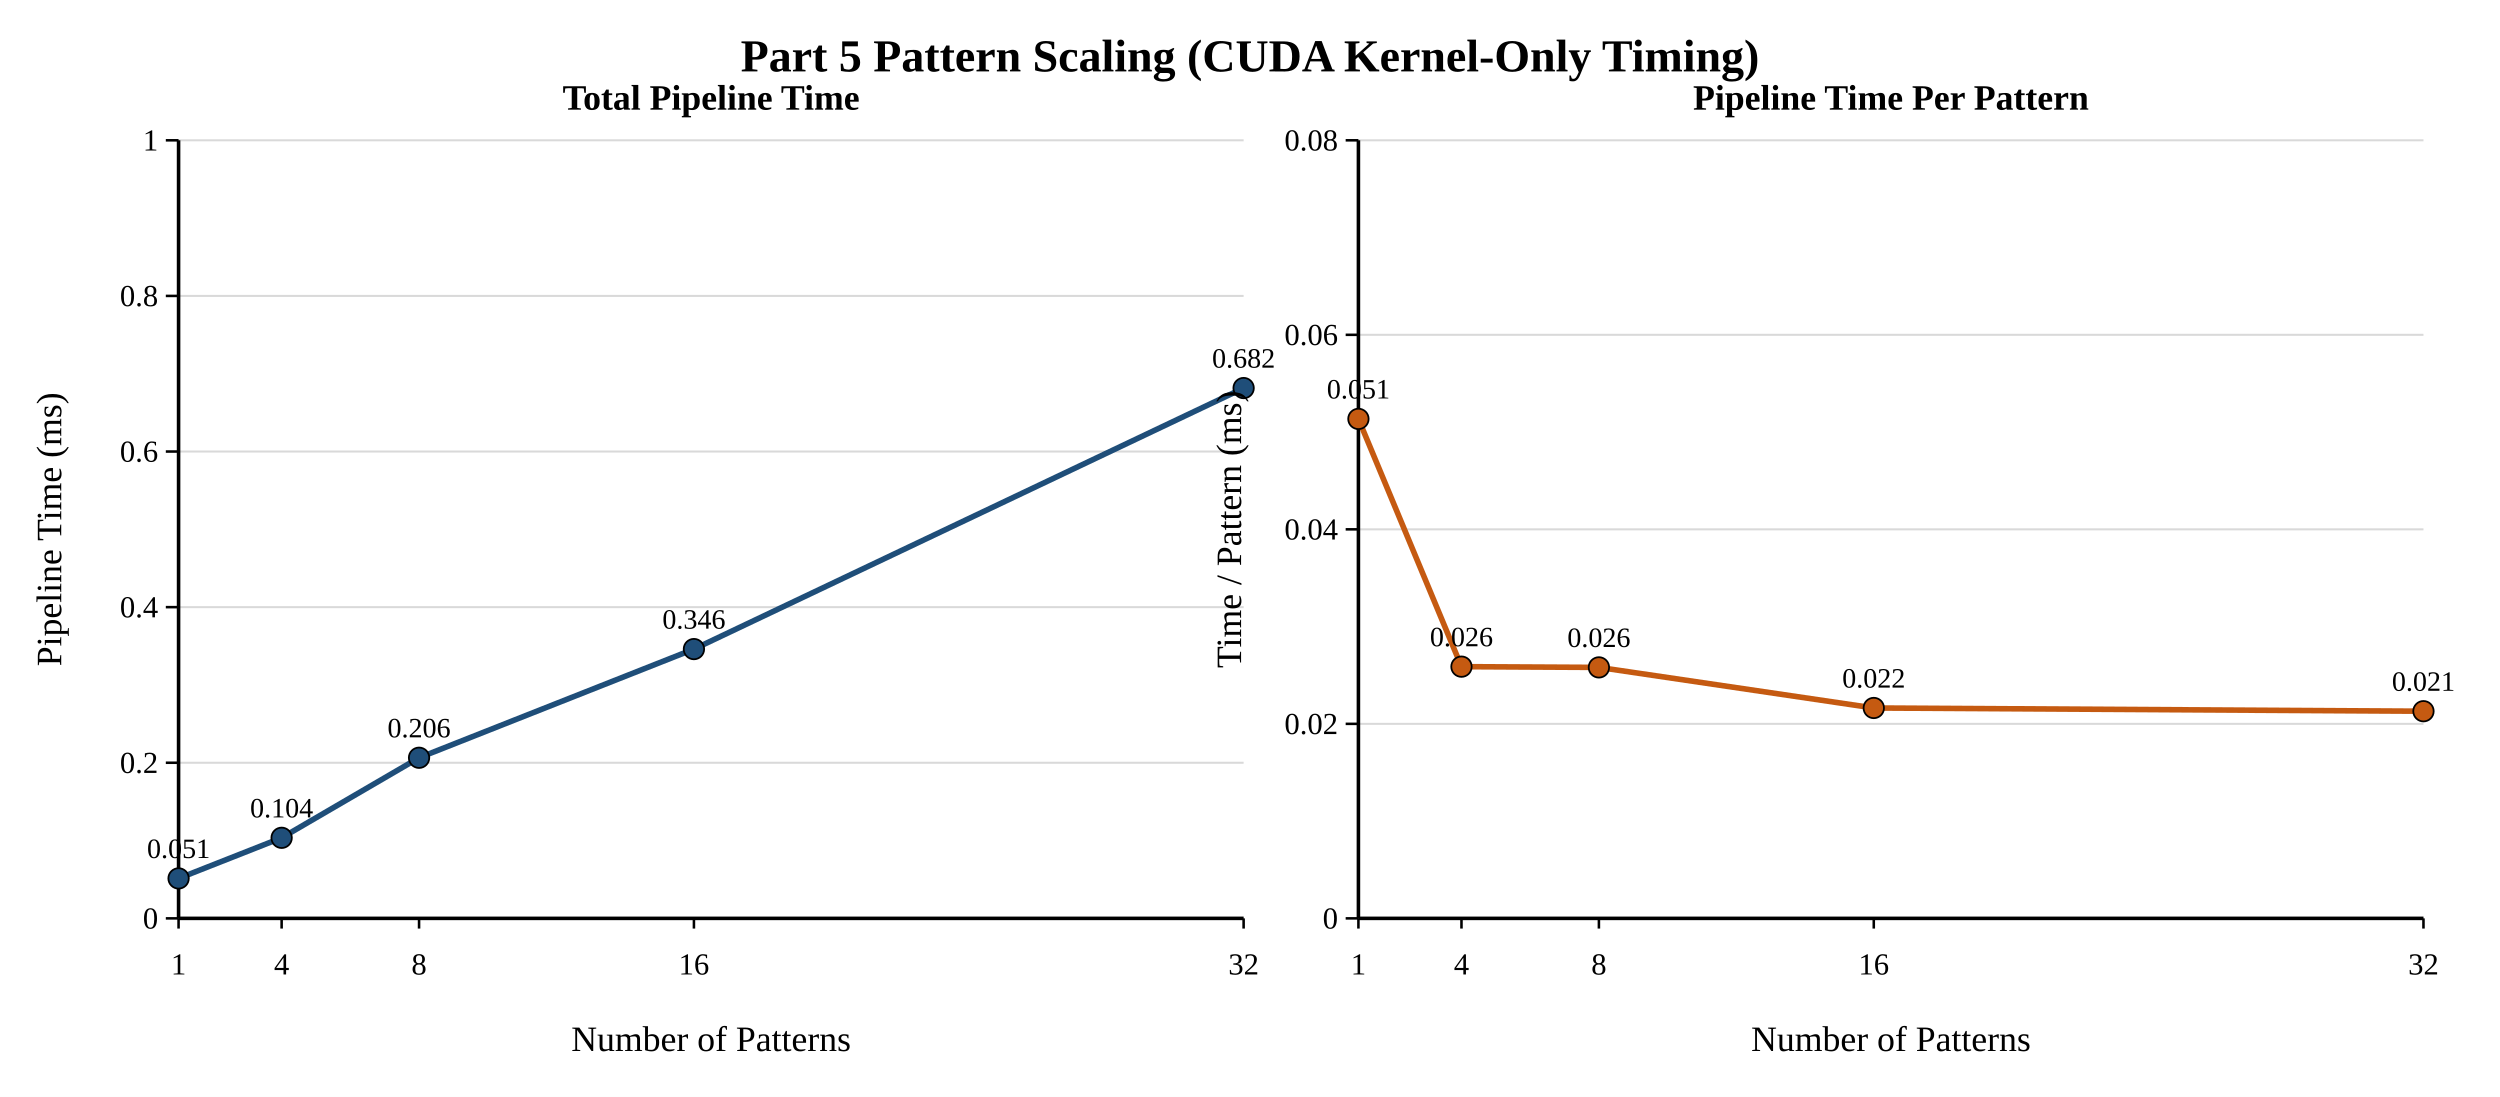
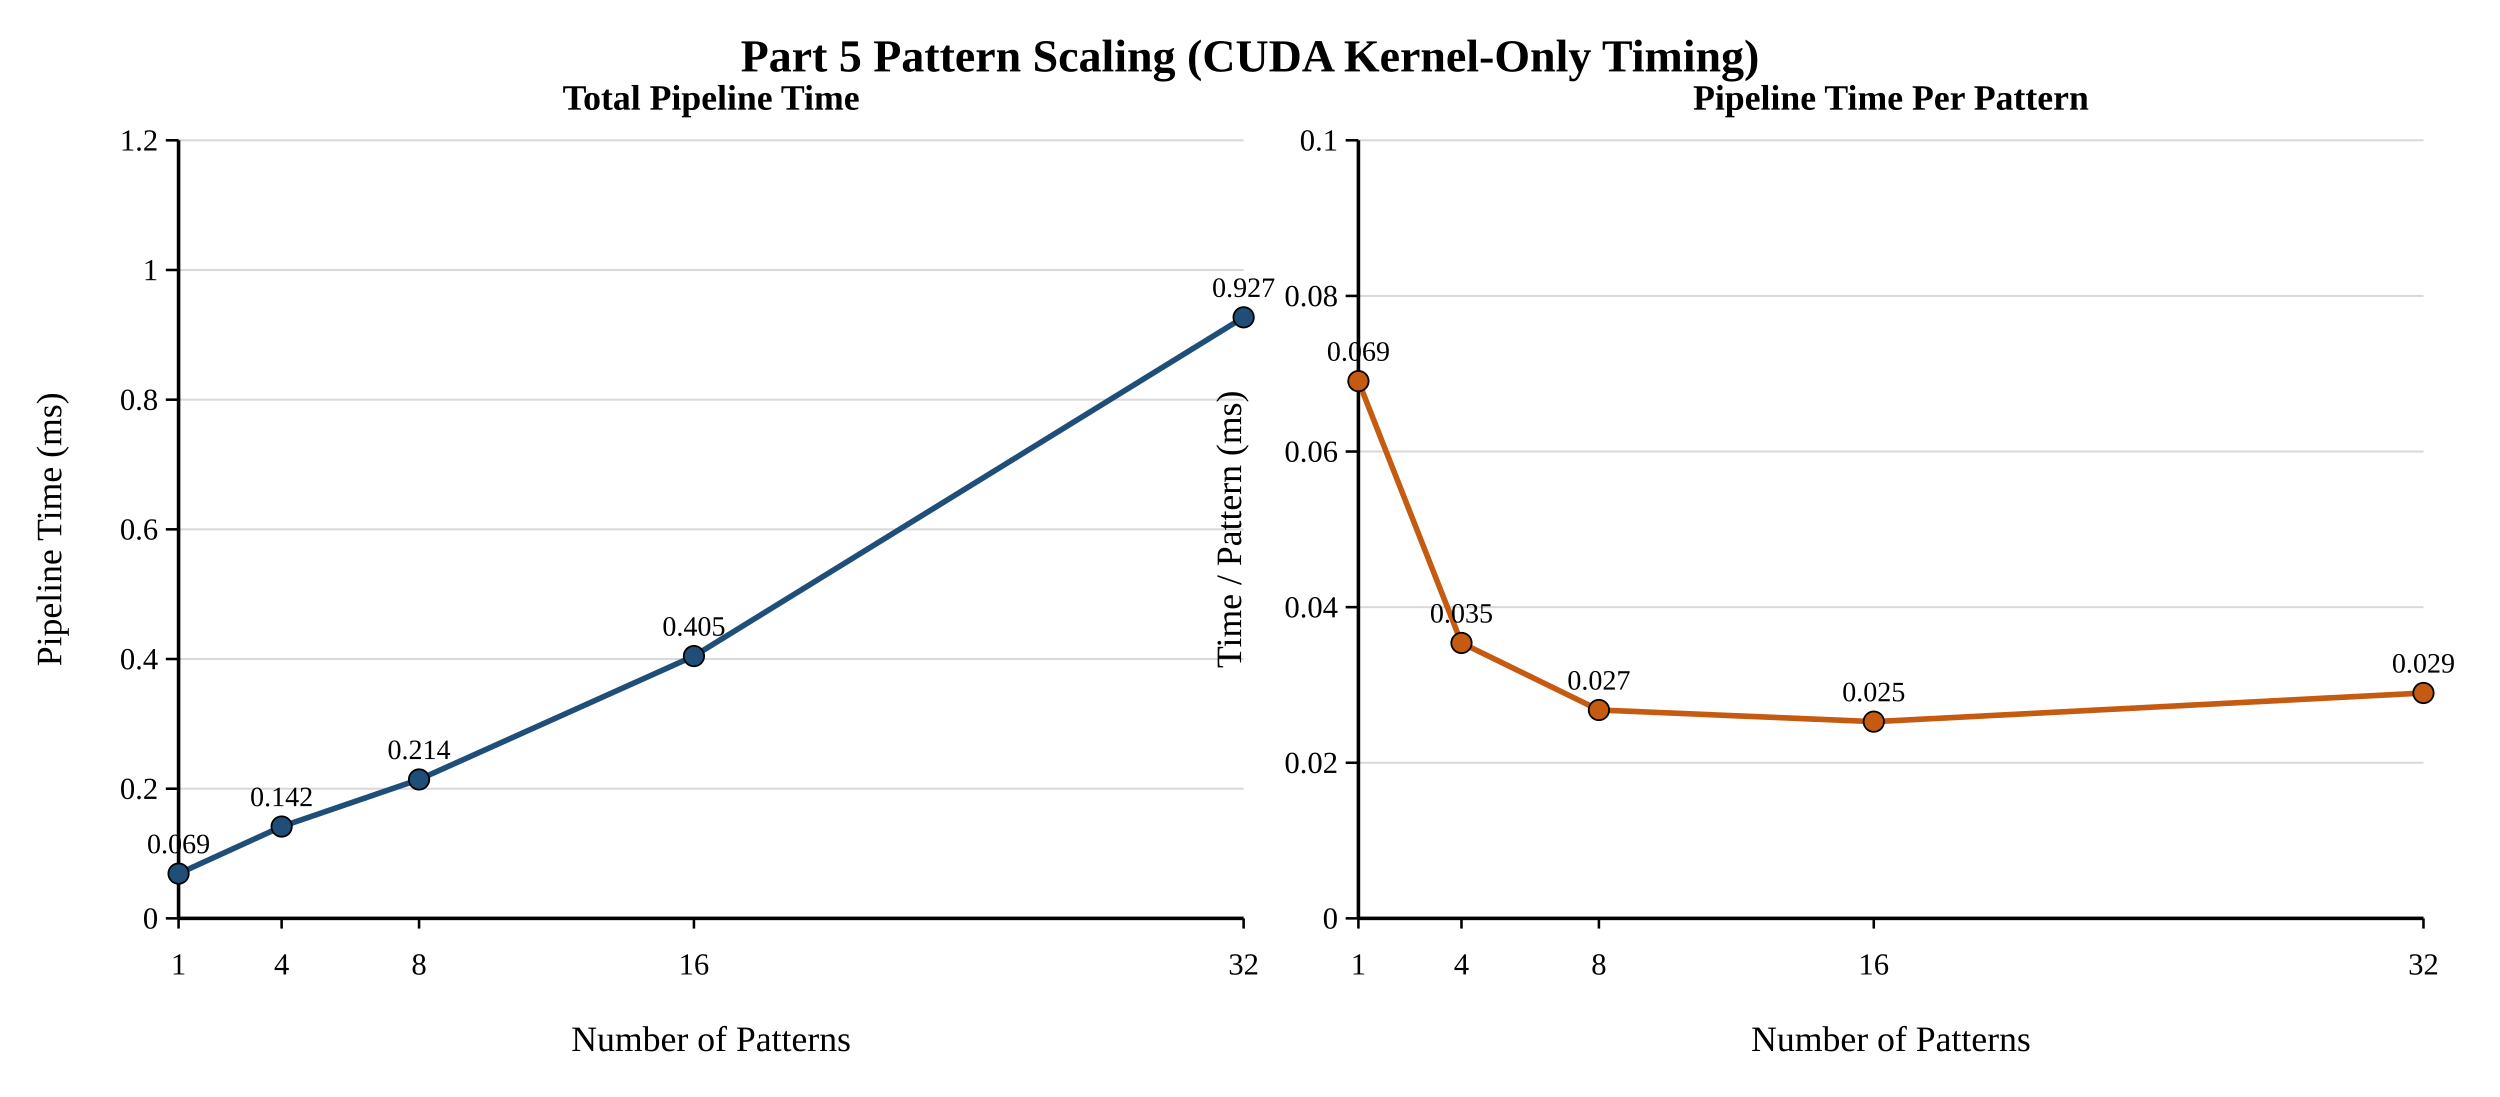
<svg xmlns="http://www.w3.org/2000/svg" width="980" height="430" viewBox="0 0 980 430">
  <rect x="0" y="0" width="980" height="430" fill="#ffffff" />
  <text x="490.00" y="28.00" text-anchor="middle" font-family="Times New Roman, Times, serif" font-size="18" font-weight="bold" fill="#000000">Part 5 Pattern Scaling (CUDA Kernel-Only Timing)</text>
  <text x="278.75" y="43.00" text-anchor="middle" font-family="Times New Roman, Times, serif" font-size="14" font-weight="bold" fill="#000000">Total Pipeline Time</text>
  <text x="278.75" y="412.00" text-anchor="middle" font-family="Times New Roman, Times, serif" font-size="14" font-weight="normal" fill="#000000">Number of Patterns</text>
  <text x="24.00" y="207.50" text-anchor="middle" font-family="Times New Roman, Times, serif" font-size="14" font-weight="normal" fill="#000000" transform="rotate(-90 24 207.5)">Pipeline Time (ms)</text>
  <line x1="70.00" y1="360.00" x2="487.50" y2="360.00" stroke="#d9d9d9" stroke-width="0.8" />
-   <line x1="70.00" y1="299.00" x2="487.50" y2="299.00" stroke="#d9d9d9" stroke-width="0.8" />
-   <line x1="70.00" y1="238.00" x2="487.50" y2="238.00" stroke="#d9d9d9" stroke-width="0.8" />
-   <line x1="70.00" y1="177.00" x2="487.50" y2="177.00" stroke="#d9d9d9" stroke-width="0.8" />
-   <line x1="70.00" y1="116.00" x2="487.50" y2="116.00" stroke="#d9d9d9" stroke-width="0.8" />
+   <line x1="70.00" y1="309.17" x2="487.50" y2="309.17" stroke="#d9d9d9" stroke-width="0.8" />
+   <line x1="70.00" y1="258.33" x2="487.50" y2="258.33" stroke="#d9d9d9" stroke-width="0.8" />
+   <line x1="70.00" y1="207.50" x2="487.50" y2="207.50" stroke="#d9d9d9" stroke-width="0.8" />
+   <line x1="70.00" y1="156.67" x2="487.50" y2="156.67" stroke="#d9d9d9" stroke-width="0.8" />
+   <line x1="70.00" y1="105.83" x2="487.50" y2="105.83" stroke="#d9d9d9" stroke-width="0.8" />
  <line x1="70.00" y1="55.00" x2="487.50" y2="55.00" stroke="#d9d9d9" stroke-width="0.8" />
  <line x1="70.00" y1="360.00" x2="487.50" y2="360.00" stroke="#000000" stroke-width="1.4" />
  <line x1="70.00" y1="55.00" x2="70.00" y2="360.00" stroke="#000000" stroke-width="1.4" />
  <line x1="65.00" y1="360.00" x2="70.00" y2="360.00" stroke="#000000" stroke-width="1" />
  <text x="62.00" y="364.00" text-anchor="end" font-family="Times New Roman, Times, serif" font-size="12" font-weight="normal" fill="#000000">0</text>
-   <line x1="65.00" y1="299.00" x2="70.00" y2="299.00" stroke="#000000" stroke-width="1" />
-   <text x="62.00" y="303.00" text-anchor="end" font-family="Times New Roman, Times, serif" font-size="12" font-weight="normal" fill="#000000">0.2</text>
-   <line x1="65.00" y1="238.00" x2="70.00" y2="238.00" stroke="#000000" stroke-width="1" />
-   <text x="62.00" y="242.00" text-anchor="end" font-family="Times New Roman, Times, serif" font-size="12" font-weight="normal" fill="#000000">0.4</text>
-   <line x1="65.00" y1="177.00" x2="70.00" y2="177.00" stroke="#000000" stroke-width="1" />
-   <text x="62.00" y="181.00" text-anchor="end" font-family="Times New Roman, Times, serif" font-size="12" font-weight="normal" fill="#000000">0.6</text>
-   <line x1="65.00" y1="116.00" x2="70.00" y2="116.00" stroke="#000000" stroke-width="1" />
-   <text x="62.00" y="120.00" text-anchor="end" font-family="Times New Roman, Times, serif" font-size="12" font-weight="normal" fill="#000000">0.8</text>
+   <line x1="65.00" y1="309.17" x2="70.00" y2="309.17" stroke="#000000" stroke-width="1" />
+   <text x="62.00" y="313.17" text-anchor="end" font-family="Times New Roman, Times, serif" font-size="12" font-weight="normal" fill="#000000">0.2</text>
+   <line x1="65.00" y1="258.33" x2="70.00" y2="258.33" stroke="#000000" stroke-width="1" />
+   <text x="62.00" y="262.33" text-anchor="end" font-family="Times New Roman, Times, serif" font-size="12" font-weight="normal" fill="#000000">0.4</text>
+   <line x1="65.00" y1="207.50" x2="70.00" y2="207.50" stroke="#000000" stroke-width="1" />
+   <text x="62.00" y="211.50" text-anchor="end" font-family="Times New Roman, Times, serif" font-size="12" font-weight="normal" fill="#000000">0.6</text>
+   <line x1="65.00" y1="156.67" x2="70.00" y2="156.67" stroke="#000000" stroke-width="1" />
+   <text x="62.00" y="160.67" text-anchor="end" font-family="Times New Roman, Times, serif" font-size="12" font-weight="normal" fill="#000000">0.8</text>
+   <line x1="65.00" y1="105.83" x2="70.00" y2="105.83" stroke="#000000" stroke-width="1" />
+   <text x="62.00" y="109.83" text-anchor="end" font-family="Times New Roman, Times, serif" font-size="12" font-weight="normal" fill="#000000">1</text>
  <line x1="65.00" y1="55.00" x2="70.00" y2="55.00" stroke="#000000" stroke-width="1" />
-   <text x="62.00" y="59.00" text-anchor="end" font-family="Times New Roman, Times, serif" font-size="12" font-weight="normal" fill="#000000">1</text>
+   <text x="62.00" y="59.00" text-anchor="end" font-family="Times New Roman, Times, serif" font-size="12" font-weight="normal" fill="#000000">1.2</text>
  <text x="70.00" y="382.00" text-anchor="middle" font-family="Times New Roman, Times, serif" font-size="12" font-weight="normal" fill="#000000">1</text>
  <line x1="70.00" y1="360.00" x2="70.00" y2="364.00" stroke="#000000" stroke-width="1" />
  <text x="110.40" y="382.00" text-anchor="middle" font-family="Times New Roman, Times, serif" font-size="12" font-weight="normal" fill="#000000">4</text>
  <line x1="110.40" y1="360.00" x2="110.40" y2="364.00" stroke="#000000" stroke-width="1" />
  <text x="164.27" y="382.00" text-anchor="middle" font-family="Times New Roman, Times, serif" font-size="12" font-weight="normal" fill="#000000">8</text>
  <line x1="164.27" y1="360.00" x2="164.27" y2="364.00" stroke="#000000" stroke-width="1" />
  <text x="272.02" y="382.00" text-anchor="middle" font-family="Times New Roman, Times, serif" font-size="12" font-weight="normal" fill="#000000">16</text>
  <line x1="272.02" y1="360.00" x2="272.02" y2="364.00" stroke="#000000" stroke-width="1" />
  <text x="487.50" y="382.00" text-anchor="middle" font-family="Times New Roman, Times, serif" font-size="12" font-weight="normal" fill="#000000">32</text>
  <line x1="487.50" y1="360.00" x2="487.50" y2="364.00" stroke="#000000" stroke-width="1" />
-   <polyline fill="none" stroke="#1f4e79" stroke-width="2.2" points="70.00,344.34 110.40,328.42 164.27,297.04 272.02,254.44 487.50,152.12" />
-   <circle cx="70.00" cy="344.34" r="4.0" fill="#1f4e79" stroke="#000000" stroke-width="0.7" />
-   <text x="70.00" y="336.34" text-anchor="middle" font-family="Times New Roman, Times, serif" font-size="11" font-weight="normal" fill="#000000">0.051</text>
-   <circle cx="110.40" cy="328.42" r="4.0" fill="#1f4e79" stroke="#000000" stroke-width="0.7" />
-   <text x="110.40" y="320.42" text-anchor="middle" font-family="Times New Roman, Times, serif" font-size="11" font-weight="normal" fill="#000000">0.104</text>
-   <circle cx="164.27" cy="297.04" r="4.0" fill="#1f4e79" stroke="#000000" stroke-width="0.7" />
-   <text x="164.27" y="289.04" text-anchor="middle" font-family="Times New Roman, Times, serif" font-size="11" font-weight="normal" fill="#000000">0.206</text>
-   <circle cx="272.02" cy="254.44" r="4.0" fill="#1f4e79" stroke="#000000" stroke-width="0.7" />
-   <text x="272.02" y="246.44" text-anchor="middle" font-family="Times New Roman, Times, serif" font-size="11" font-weight="normal" fill="#000000">0.346</text>
-   <circle cx="487.50" cy="152.12" r="4.0" fill="#1f4e79" stroke="#000000" stroke-width="0.7" />
-   <text x="487.50" y="144.12" text-anchor="middle" font-family="Times New Roman, Times, serif" font-size="11" font-weight="normal" fill="#000000">0.682</text>
+   <polyline fill="none" stroke="#1f4e79" stroke-width="2.2" points="70.00,342.45 110.40,324.01 164.27,305.55 272.02,257.18 487.50,124.39" />
+   <circle cx="70.00" cy="342.45" r="4.0" fill="#1f4e79" stroke="#000000" stroke-width="0.7" />
+   <text x="70.00" y="334.45" text-anchor="middle" font-family="Times New Roman, Times, serif" font-size="11" font-weight="normal" fill="#000000">0.069</text>
+   <circle cx="110.40" cy="324.01" r="4.0" fill="#1f4e79" stroke="#000000" stroke-width="0.7" />
+   <text x="110.40" y="316.01" text-anchor="middle" font-family="Times New Roman, Times, serif" font-size="11" font-weight="normal" fill="#000000">0.142</text>
+   <circle cx="164.27" cy="305.55" r="4.0" fill="#1f4e79" stroke="#000000" stroke-width="0.7" />
+   <text x="164.27" y="297.55" text-anchor="middle" font-family="Times New Roman, Times, serif" font-size="11" font-weight="normal" fill="#000000">0.214</text>
+   <circle cx="272.02" cy="257.18" r="4.0" fill="#1f4e79" stroke="#000000" stroke-width="0.7" />
+   <text x="272.02" y="249.18" text-anchor="middle" font-family="Times New Roman, Times, serif" font-size="11" font-weight="normal" fill="#000000">0.405</text>
+   <circle cx="487.50" cy="124.39" r="4.0" fill="#1f4e79" stroke="#000000" stroke-width="0.7" />
+   <text x="487.50" y="116.39" text-anchor="middle" font-family="Times New Roman, Times, serif" font-size="11" font-weight="normal" fill="#000000">0.927</text>
  <text x="741.25" y="43.00" text-anchor="middle" font-family="Times New Roman, Times, serif" font-size="14" font-weight="bold" fill="#000000">Pipeline Time Per Pattern</text>
  <text x="741.25" y="412.00" text-anchor="middle" font-family="Times New Roman, Times, serif" font-size="14" font-weight="normal" fill="#000000">Number of Patterns</text>
  <text x="486.50" y="207.50" text-anchor="middle" font-family="Times New Roman, Times, serif" font-size="14" font-weight="normal" fill="#000000" transform="rotate(-90 486.5 207.5)">Time / Pattern (ms)</text>
  <line x1="532.50" y1="360.00" x2="950.00" y2="360.00" stroke="#d9d9d9" stroke-width="0.8" />
-   <line x1="532.50" y1="283.75" x2="950.00" y2="283.75" stroke="#d9d9d9" stroke-width="0.8" />
-   <line x1="532.50" y1="207.50" x2="950.00" y2="207.50" stroke="#d9d9d9" stroke-width="0.8" />
-   <line x1="532.50" y1="131.25" x2="950.00" y2="131.25" stroke="#d9d9d9" stroke-width="0.8" />
+   <line x1="532.50" y1="299.00" x2="950.00" y2="299.00" stroke="#d9d9d9" stroke-width="0.8" />
+   <line x1="532.50" y1="238.00" x2="950.00" y2="238.00" stroke="#d9d9d9" stroke-width="0.8" />
+   <line x1="532.50" y1="177.00" x2="950.00" y2="177.00" stroke="#d9d9d9" stroke-width="0.8" />
+   <line x1="532.50" y1="116.00" x2="950.00" y2="116.00" stroke="#d9d9d9" stroke-width="0.8" />
  <line x1="532.50" y1="55.00" x2="950.00" y2="55.00" stroke="#d9d9d9" stroke-width="0.8" />
  <line x1="532.50" y1="360.00" x2="950.00" y2="360.00" stroke="#000000" stroke-width="1.4" />
  <line x1="532.50" y1="55.00" x2="532.50" y2="360.00" stroke="#000000" stroke-width="1.4" />
  <line x1="527.50" y1="360.00" x2="532.50" y2="360.00" stroke="#000000" stroke-width="1" />
  <text x="524.50" y="364.00" text-anchor="end" font-family="Times New Roman, Times, serif" font-size="12" font-weight="normal" fill="#000000">0</text>
-   <line x1="527.50" y1="283.75" x2="532.50" y2="283.75" stroke="#000000" stroke-width="1" />
-   <text x="524.50" y="287.75" text-anchor="end" font-family="Times New Roman, Times, serif" font-size="12" font-weight="normal" fill="#000000">0.02</text>
-   <line x1="527.50" y1="207.50" x2="532.50" y2="207.50" stroke="#000000" stroke-width="1" />
-   <text x="524.50" y="211.50" text-anchor="end" font-family="Times New Roman, Times, serif" font-size="12" font-weight="normal" fill="#000000">0.04</text>
-   <line x1="527.50" y1="131.25" x2="532.50" y2="131.25" stroke="#000000" stroke-width="1" />
-   <text x="524.50" y="135.25" text-anchor="end" font-family="Times New Roman, Times, serif" font-size="12" font-weight="normal" fill="#000000">0.06</text>
+   <line x1="527.50" y1="299.00" x2="532.50" y2="299.00" stroke="#000000" stroke-width="1" />
+   <text x="524.50" y="303.00" text-anchor="end" font-family="Times New Roman, Times, serif" font-size="12" font-weight="normal" fill="#000000">0.02</text>
+   <line x1="527.50" y1="238.00" x2="532.50" y2="238.00" stroke="#000000" stroke-width="1" />
+   <text x="524.50" y="242.00" text-anchor="end" font-family="Times New Roman, Times, serif" font-size="12" font-weight="normal" fill="#000000">0.04</text>
+   <line x1="527.50" y1="177.00" x2="532.50" y2="177.00" stroke="#000000" stroke-width="1" />
+   <text x="524.50" y="181.00" text-anchor="end" font-family="Times New Roman, Times, serif" font-size="12" font-weight="normal" fill="#000000">0.06</text>
+   <line x1="527.50" y1="116.00" x2="532.50" y2="116.00" stroke="#000000" stroke-width="1" />
+   <text x="524.50" y="120.00" text-anchor="end" font-family="Times New Roman, Times, serif" font-size="12" font-weight="normal" fill="#000000">0.08</text>
  <line x1="527.50" y1="55.00" x2="532.50" y2="55.00" stroke="#000000" stroke-width="1" />
-   <text x="524.50" y="59.00" text-anchor="end" font-family="Times New Roman, Times, serif" font-size="12" font-weight="normal" fill="#000000">0.08</text>
+   <text x="524.50" y="59.00" text-anchor="end" font-family="Times New Roman, Times, serif" font-size="12" font-weight="normal" fill="#000000">0.1</text>
  <text x="532.50" y="382.00" text-anchor="middle" font-family="Times New Roman, Times, serif" font-size="12" font-weight="normal" fill="#000000">1</text>
  <line x1="532.50" y1="360.00" x2="532.50" y2="364.00" stroke="#000000" stroke-width="1" />
  <text x="572.90" y="382.00" text-anchor="middle" font-family="Times New Roman, Times, serif" font-size="12" font-weight="normal" fill="#000000">4</text>
  <line x1="572.90" y1="360.00" x2="572.90" y2="364.00" stroke="#000000" stroke-width="1" />
  <text x="626.77" y="382.00" text-anchor="middle" font-family="Times New Roman, Times, serif" font-size="12" font-weight="normal" fill="#000000">8</text>
  <line x1="626.77" y1="360.00" x2="626.77" y2="364.00" stroke="#000000" stroke-width="1" />
  <text x="734.52" y="382.00" text-anchor="middle" font-family="Times New Roman, Times, serif" font-size="12" font-weight="normal" fill="#000000">16</text>
  <line x1="734.52" y1="360.00" x2="734.52" y2="364.00" stroke="#000000" stroke-width="1" />
  <text x="950.00" y="382.00" text-anchor="middle" font-family="Times New Roman, Times, serif" font-size="12" font-weight="normal" fill="#000000">32</text>
  <line x1="950.00" y1="360.00" x2="950.00" y2="364.00" stroke="#000000" stroke-width="1" />
-   <polyline fill="none" stroke="#c55a11" stroke-width="2.2" points="532.50,164.21 572.90,261.33 626.77,261.62 734.52,277.53 950.00,278.80" />
-   <circle cx="532.50" cy="164.21" r="4.0" fill="#c55a11" stroke="#000000" stroke-width="0.7" />
-   <text x="532.50" y="156.21" text-anchor="middle" font-family="Times New Roman, Times, serif" font-size="11" font-weight="normal" fill="#000000">0.051</text>
-   <circle cx="572.90" cy="261.33" r="4.0" fill="#c55a11" stroke="#000000" stroke-width="0.7" />
-   <text x="572.90" y="253.33" text-anchor="middle" font-family="Times New Roman, Times, serif" font-size="11" font-weight="normal" fill="#000000">0.026</text>
-   <circle cx="626.77" cy="261.62" r="4.0" fill="#c55a11" stroke="#000000" stroke-width="0.7" />
-   <text x="626.77" y="253.62" text-anchor="middle" font-family="Times New Roman, Times, serif" font-size="11" font-weight="normal" fill="#000000">0.026</text>
-   <circle cx="734.52" cy="277.53" r="4.0" fill="#c55a11" stroke="#000000" stroke-width="0.7" />
-   <text x="734.52" y="269.53" text-anchor="middle" font-family="Times New Roman, Times, serif" font-size="11" font-weight="normal" fill="#000000">0.022</text>
-   <circle cx="950.00" cy="278.80" r="4.0" fill="#c55a11" stroke="#000000" stroke-width="0.7" />
-   <text x="950.00" y="270.80" text-anchor="middle" font-family="Times New Roman, Times, serif" font-size="11" font-weight="normal" fill="#000000">0.021</text>
+   <polyline fill="none" stroke="#c55a11" stroke-width="2.2" points="532.50,149.40 572.90,252.04 626.77,278.32 734.52,282.89 950.00,271.65" />
+   <circle cx="532.50" cy="149.40" r="4.0" fill="#c55a11" stroke="#000000" stroke-width="0.7" />
+   <text x="532.50" y="141.40" text-anchor="middle" font-family="Times New Roman, Times, serif" font-size="11" font-weight="normal" fill="#000000">0.069</text>
+   <circle cx="572.90" cy="252.04" r="4.0" fill="#c55a11" stroke="#000000" stroke-width="0.7" />
+   <text x="572.90" y="244.04" text-anchor="middle" font-family="Times New Roman, Times, serif" font-size="11" font-weight="normal" fill="#000000">0.035</text>
+   <circle cx="626.77" cy="278.32" r="4.0" fill="#c55a11" stroke="#000000" stroke-width="0.7" />
+   <text x="626.77" y="270.32" text-anchor="middle" font-family="Times New Roman, Times, serif" font-size="11" font-weight="normal" fill="#000000">0.027</text>
+   <circle cx="734.52" cy="282.89" r="4.0" fill="#c55a11" stroke="#000000" stroke-width="0.7" />
+   <text x="734.52" y="274.89" text-anchor="middle" font-family="Times New Roman, Times, serif" font-size="11" font-weight="normal" fill="#000000">0.025</text>
+   <circle cx="950.00" cy="271.65" r="4.0" fill="#c55a11" stroke="#000000" stroke-width="0.7" />
+   <text x="950.00" y="263.65" text-anchor="middle" font-family="Times New Roman, Times, serif" font-size="11" font-weight="normal" fill="#000000">0.029</text>
</svg>
